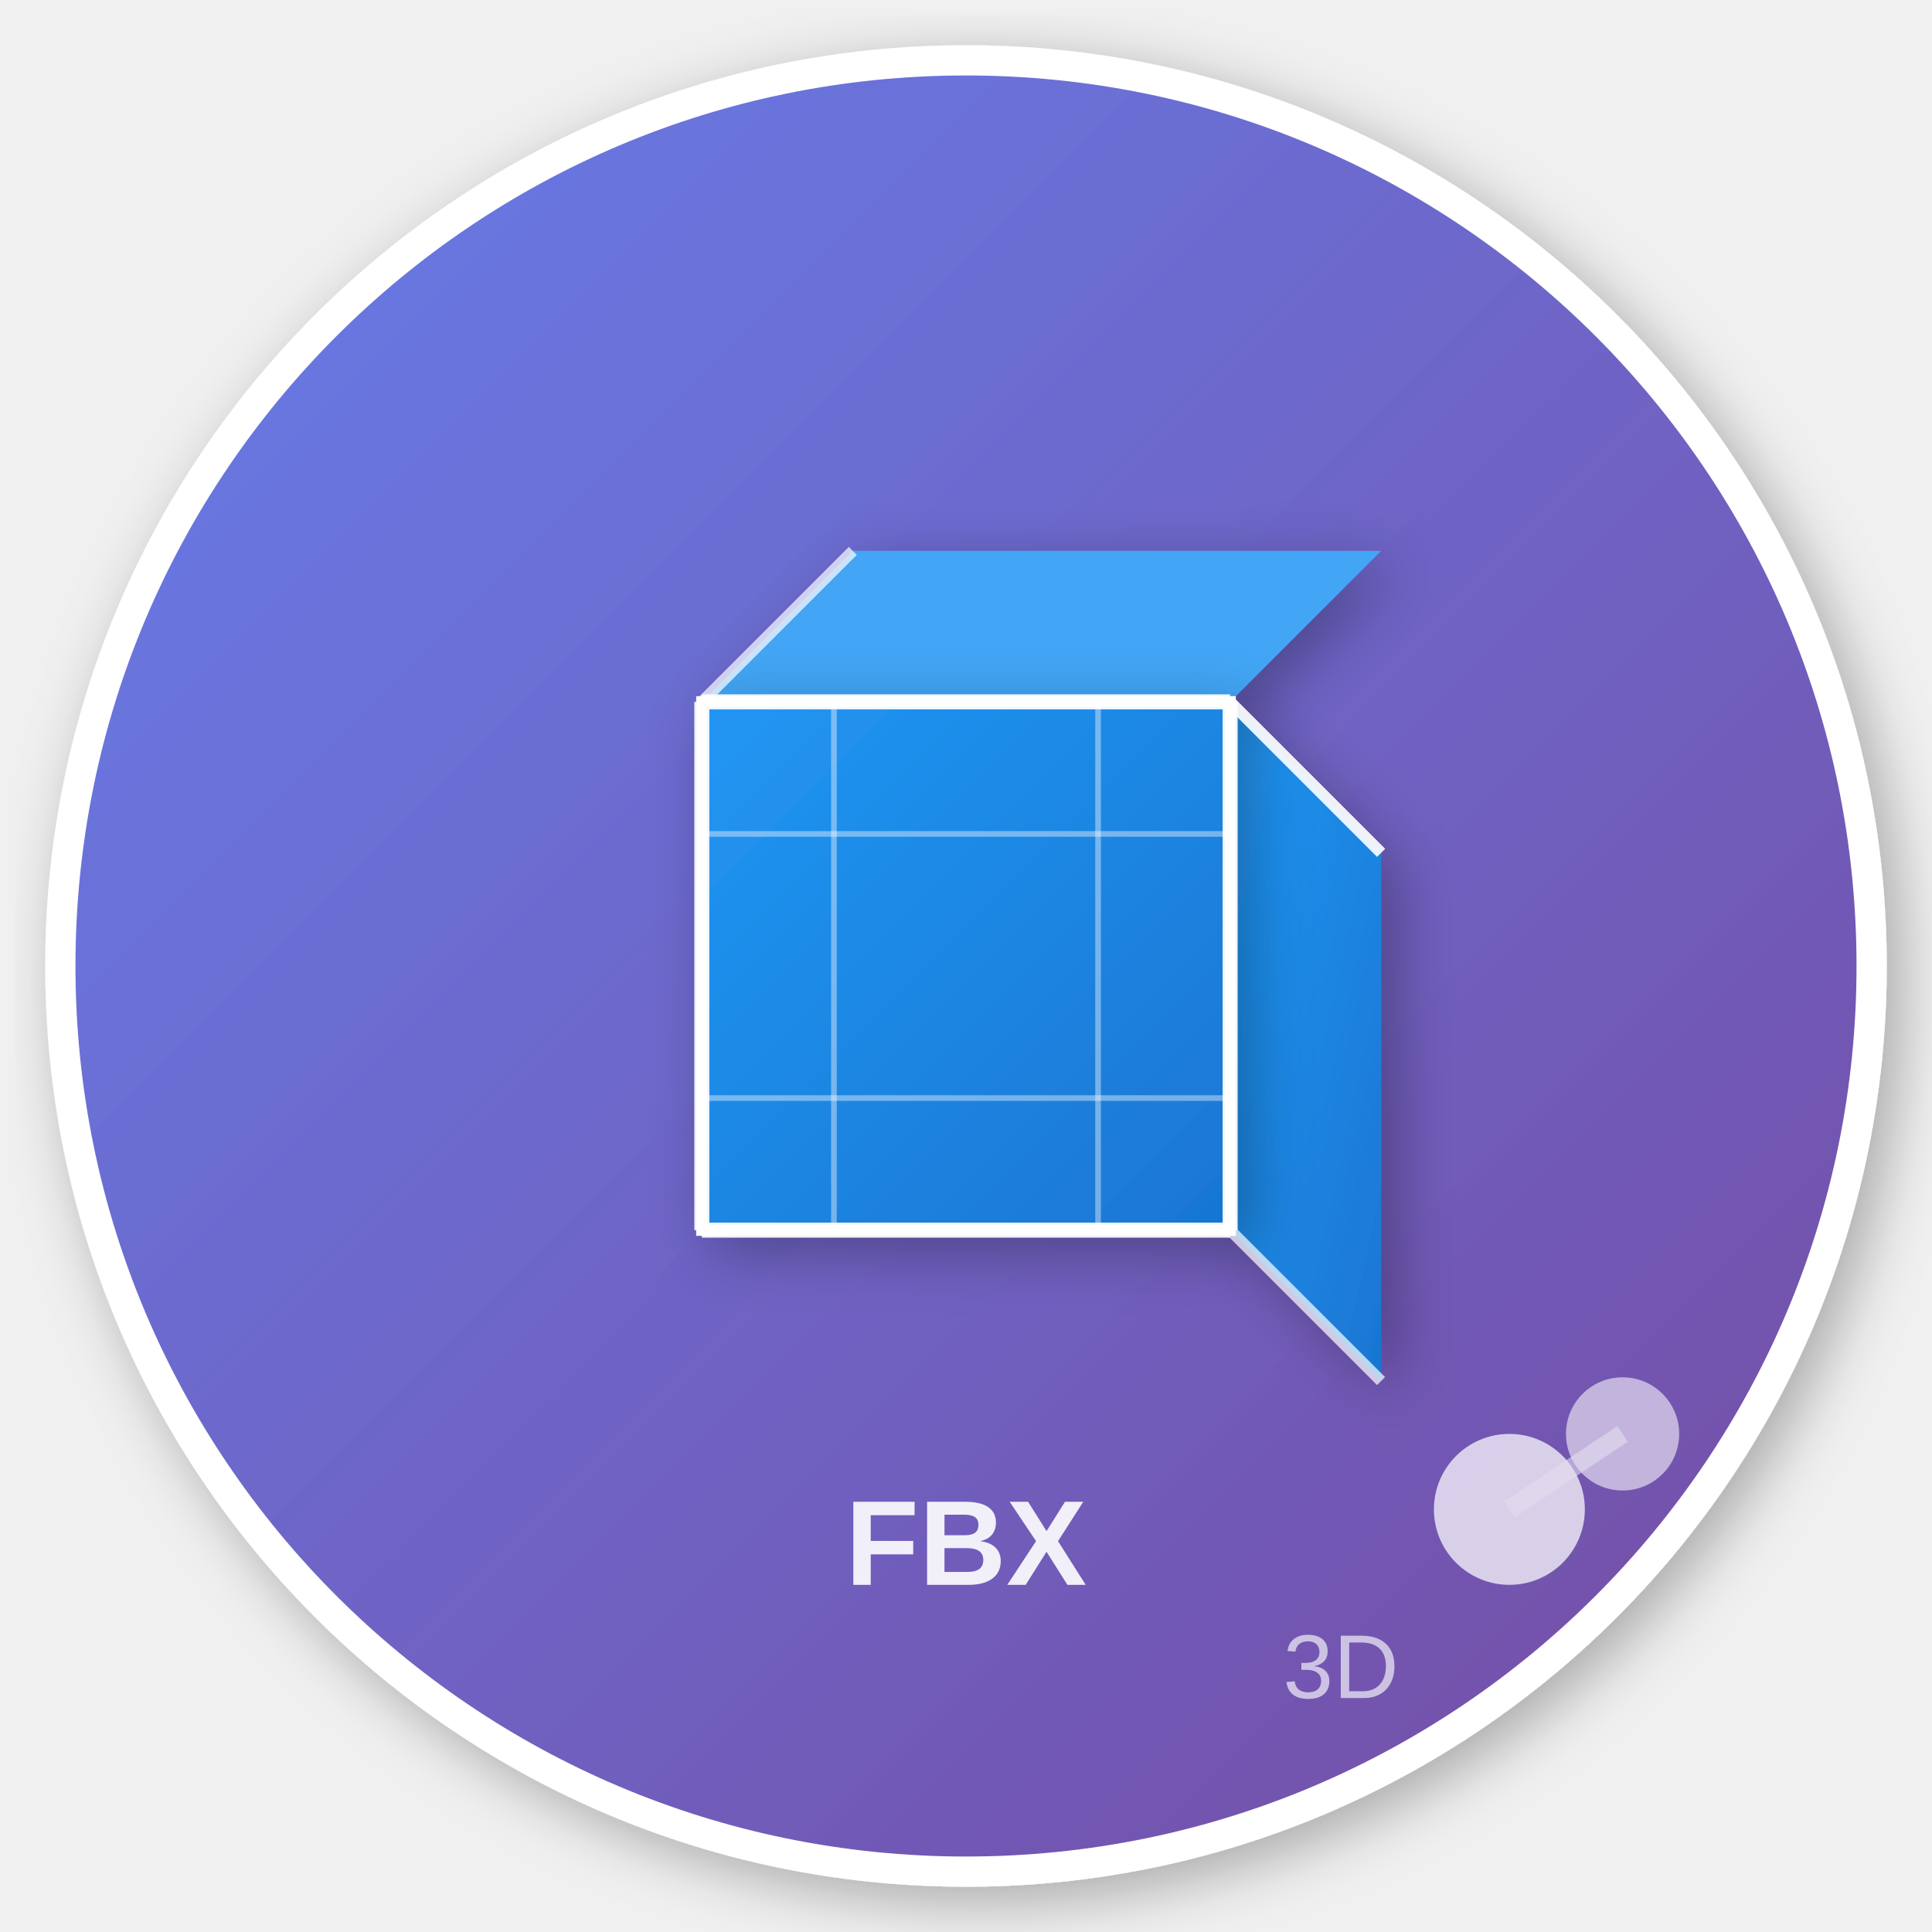
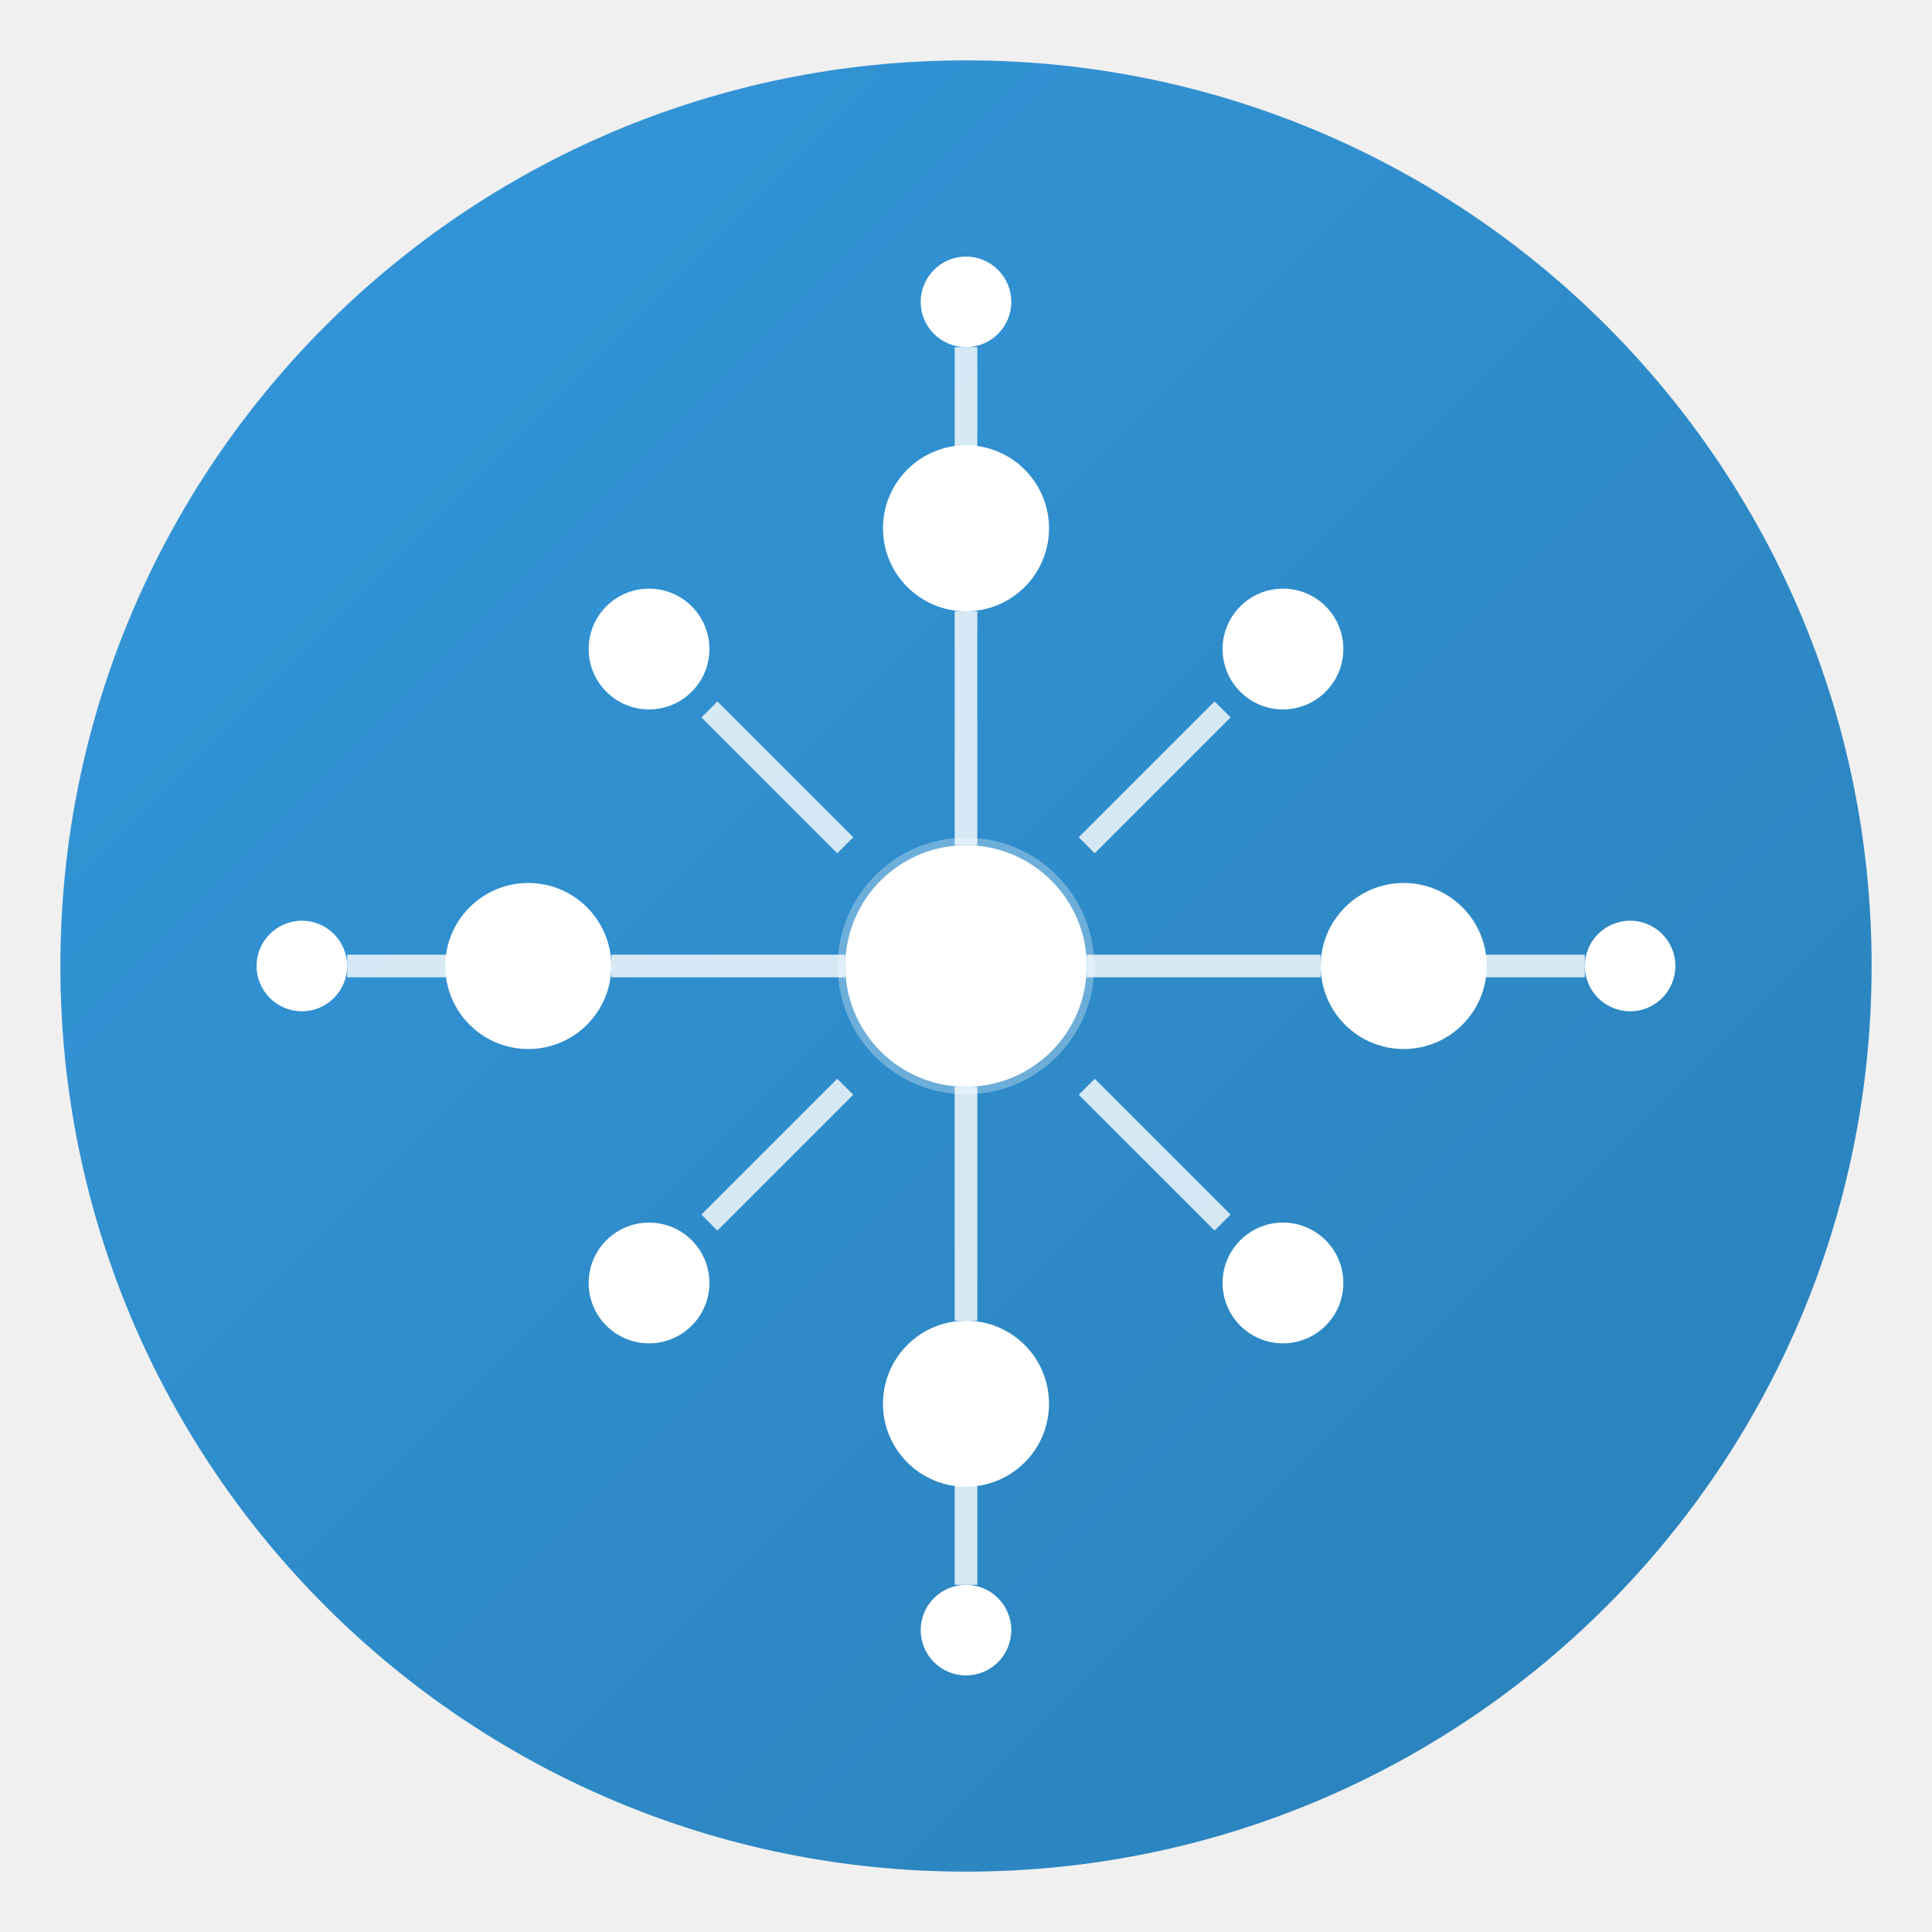
- <svg xmlns="http://www.w3.org/2000/svg" width="512" height="512" viewBox="0 0 512 512">
+ <svg xmlns="http://www.w3.org/2000/svg" viewBox="0 0 512 512">
  <defs>
-     <linearGradient id="bgGradient512" x1="0%" y1="0%" x2="100%" y2="100%">
-       <stop offset="0%" style="stop-color:#667eea;stop-opacity:1" />
-       <stop offset="100%" style="stop-color:#764ba2;stop-opacity:1" />
+     <linearGradient id="grad1" x1="0%" y1="0%" x2="100%" y2="100%">
+       <stop offset="0%" style="stop-color:#3498db;stop-opacity:1" />
+       <stop offset="100%" style="stop-color:#2980b9;stop-opacity:1" />
    </linearGradient>
-     <linearGradient id="cubeGradient512" x1="0%" y1="0%" x2="100%" y2="100%">
-       <stop offset="0%" style="stop-color:#2196F3;stop-opacity:1" />
-       <stop offset="100%" style="stop-color:#1976D2;stop-opacity:1" />
-     </linearGradient>
-     <filter id="shadow" x="-50%" y="-50%" width="200%" height="200%">
-       <feDropShadow dx="4" dy="4" stdDeviation="8" flood-color="#000" flood-opacity="0.3" />
-     </filter>
  </defs>
-   <circle cx="256" cy="256" r="240" fill="url(#bgGradient512)" stroke="#fff" stroke-width="8" filter="url(#shadow)" />
-   <g transform="translate(256,256)">
-     <polygon points="-70,-70 70,-70 70,70 -70,70" fill="#1565C0" opacity="0.7" />
-     <polygon points="70,-70 110,-30 110,110 70,70" fill="url(#cubeGradient512)" filter="url(#shadow)" />
-     <polygon points="-70,-70 -30,-110 110,-110 70,-70" fill="#42A5F5" filter="url(#shadow)" />
-     <polygon points="-70,-70 70,-70 70,70 -70,70" fill="url(#cubeGradient512)" stroke="#fff" stroke-width="3" filter="url(#shadow)" />
-     <line x1="-70" y1="-70" x2="70" y2="-70" stroke="#fff" stroke-width="4" opacity="0.9" />
-     <line x1="70" y1="-70" x2="70" y2="70" stroke="#fff" stroke-width="4" opacity="0.9" />
-     <line x1="70" y1="70" x2="-70" y2="70" stroke="#fff" stroke-width="4" opacity="0.9" />
-     <line x1="-70" y1="70" x2="-70" y2="-70" stroke="#fff" stroke-width="4" opacity="0.9" />
-     <line x1="70" y1="-70" x2="110" y2="-30" stroke="#fff" stroke-width="3" opacity="0.7" />
-     <line x1="70" y1="70" x2="110" y2="110" stroke="#fff" stroke-width="3" opacity="0.7" />
-     <line x1="-70" y1="-70" x2="-30" y2="-110" stroke="#fff" stroke-width="3" opacity="0.7" />
-     <line x1="70" y1="-70" x2="110" y2="-30" stroke="#fff" stroke-width="3" opacity="0.7" />
-     <line x1="-35" y1="-70" x2="-35" y2="70" stroke="#fff" stroke-width="1.5" opacity="0.4" />
-     <line x1="35" y1="-70" x2="35" y2="70" stroke="#fff" stroke-width="1.5" opacity="0.4" />
-     <line x1="-70" y1="-35" x2="70" y2="-35" stroke="#fff" stroke-width="1.5" opacity="0.4" />
-     <line x1="-70" y1="35" x2="70" y2="35" stroke="#fff" stroke-width="1.5" opacity="0.4" />
+   <circle cx="256" cy="256" r="240" fill="url(#grad1)" />
+   <g fill="white">
+     <circle cx="256" cy="256" r="32" />
+     <circle cx="256" cy="140" r="22" />
+     <circle cx="372" cy="256" r="22" />
+     <circle cx="256" cy="372" r="22" />
+     <circle cx="140" cy="256" r="22" />
+     <circle cx="340" cy="172" r="16" />
+     <circle cx="340" cy="340" r="16" />
+     <circle cx="172" cy="340" r="16" />
+     <circle cx="172" cy="172" r="16" />
+     <circle cx="256" cy="80" r="12" />
+     <circle cx="432" cy="256" r="12" />
+     <circle cx="256" cy="432" r="12" />
+     <circle cx="80" cy="256" r="12" />
  </g>
-   <g transform="translate(400,400)" opacity="0.8">
-     <circle cx="0" cy="0" r="20" fill="#fff" opacity="0.9" />
-     <circle cx="30" cy="-20" r="15" fill="#fff" opacity="0.7" />
-     <path d="M 0,0 Q 15,-10 30,-20" stroke="#fff" stroke-width="5" fill="none" opacity="0.6" />
-     <text x="-60" y="50" font-family="Arial, sans-serif" font-size="24" fill="#fff" opacity="0.8">3D</text>
+   <g stroke="white" stroke-width="6" opacity="0.8">
+     <line x1="256" y1="224" x2="256" y2="162" />
+     <line x1="288" y1="256" x2="350" y2="256" />
+     <line x1="256" y1="288" x2="256" y2="350" />
+     <line x1="224" y1="256" x2="162" y2="256" />
+     <line x1="288" y1="224" x2="324" y2="188" />
+     <line x1="288" y1="288" x2="324" y2="324" />
+     <line x1="224" y1="288" x2="188" y2="324" />
+     <line x1="224" y1="224" x2="188" y2="188" />
+     <line x1="256" y1="140" x2="256" y2="92" />
+     <line x1="372" y1="256" x2="420" y2="256" />
+     <line x1="256" y1="372" x2="256" y2="420" />
+     <line x1="140" y1="256" x2="92" y2="256" />
  </g>
-   <text x="256" y="420" text-anchor="middle" font-family="Arial, sans-serif" font-size="32" font-weight="bold" fill="#fff" opacity="0.9">FBX</text>
+   <circle cx="256" cy="256" r="32" fill="none" stroke="rgba(255,255,255,0.3)" stroke-width="4" />
+   <circle cx="256" cy="256" r="24" fill="none" stroke="rgba(255,255,255,0.5)" stroke-width="2" />
</svg>
